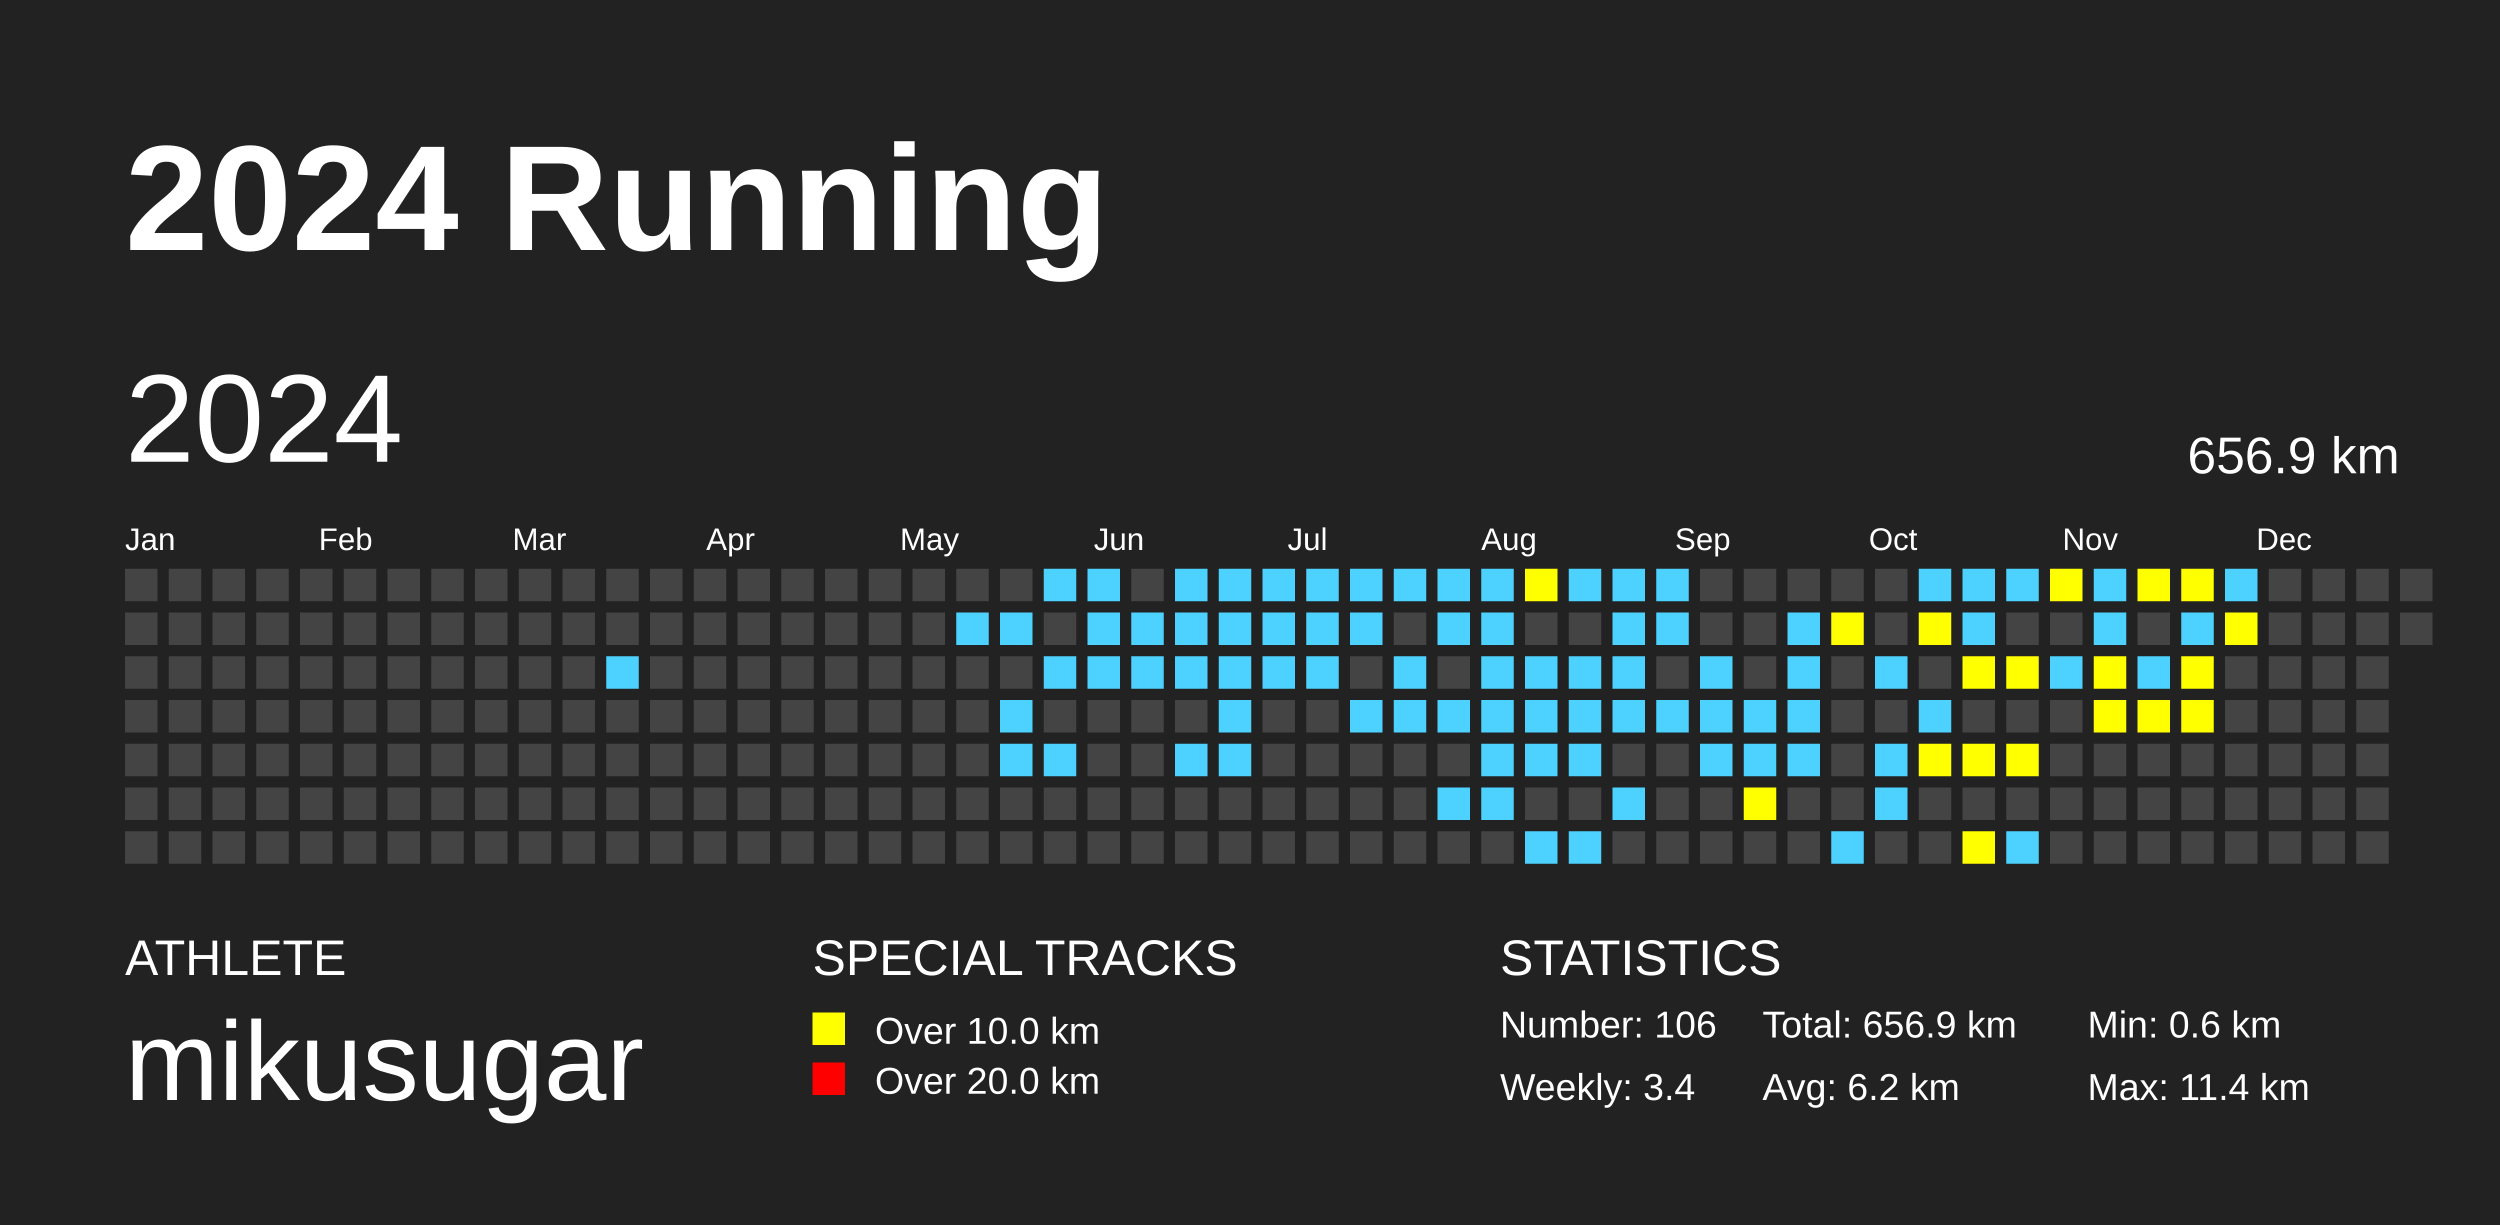
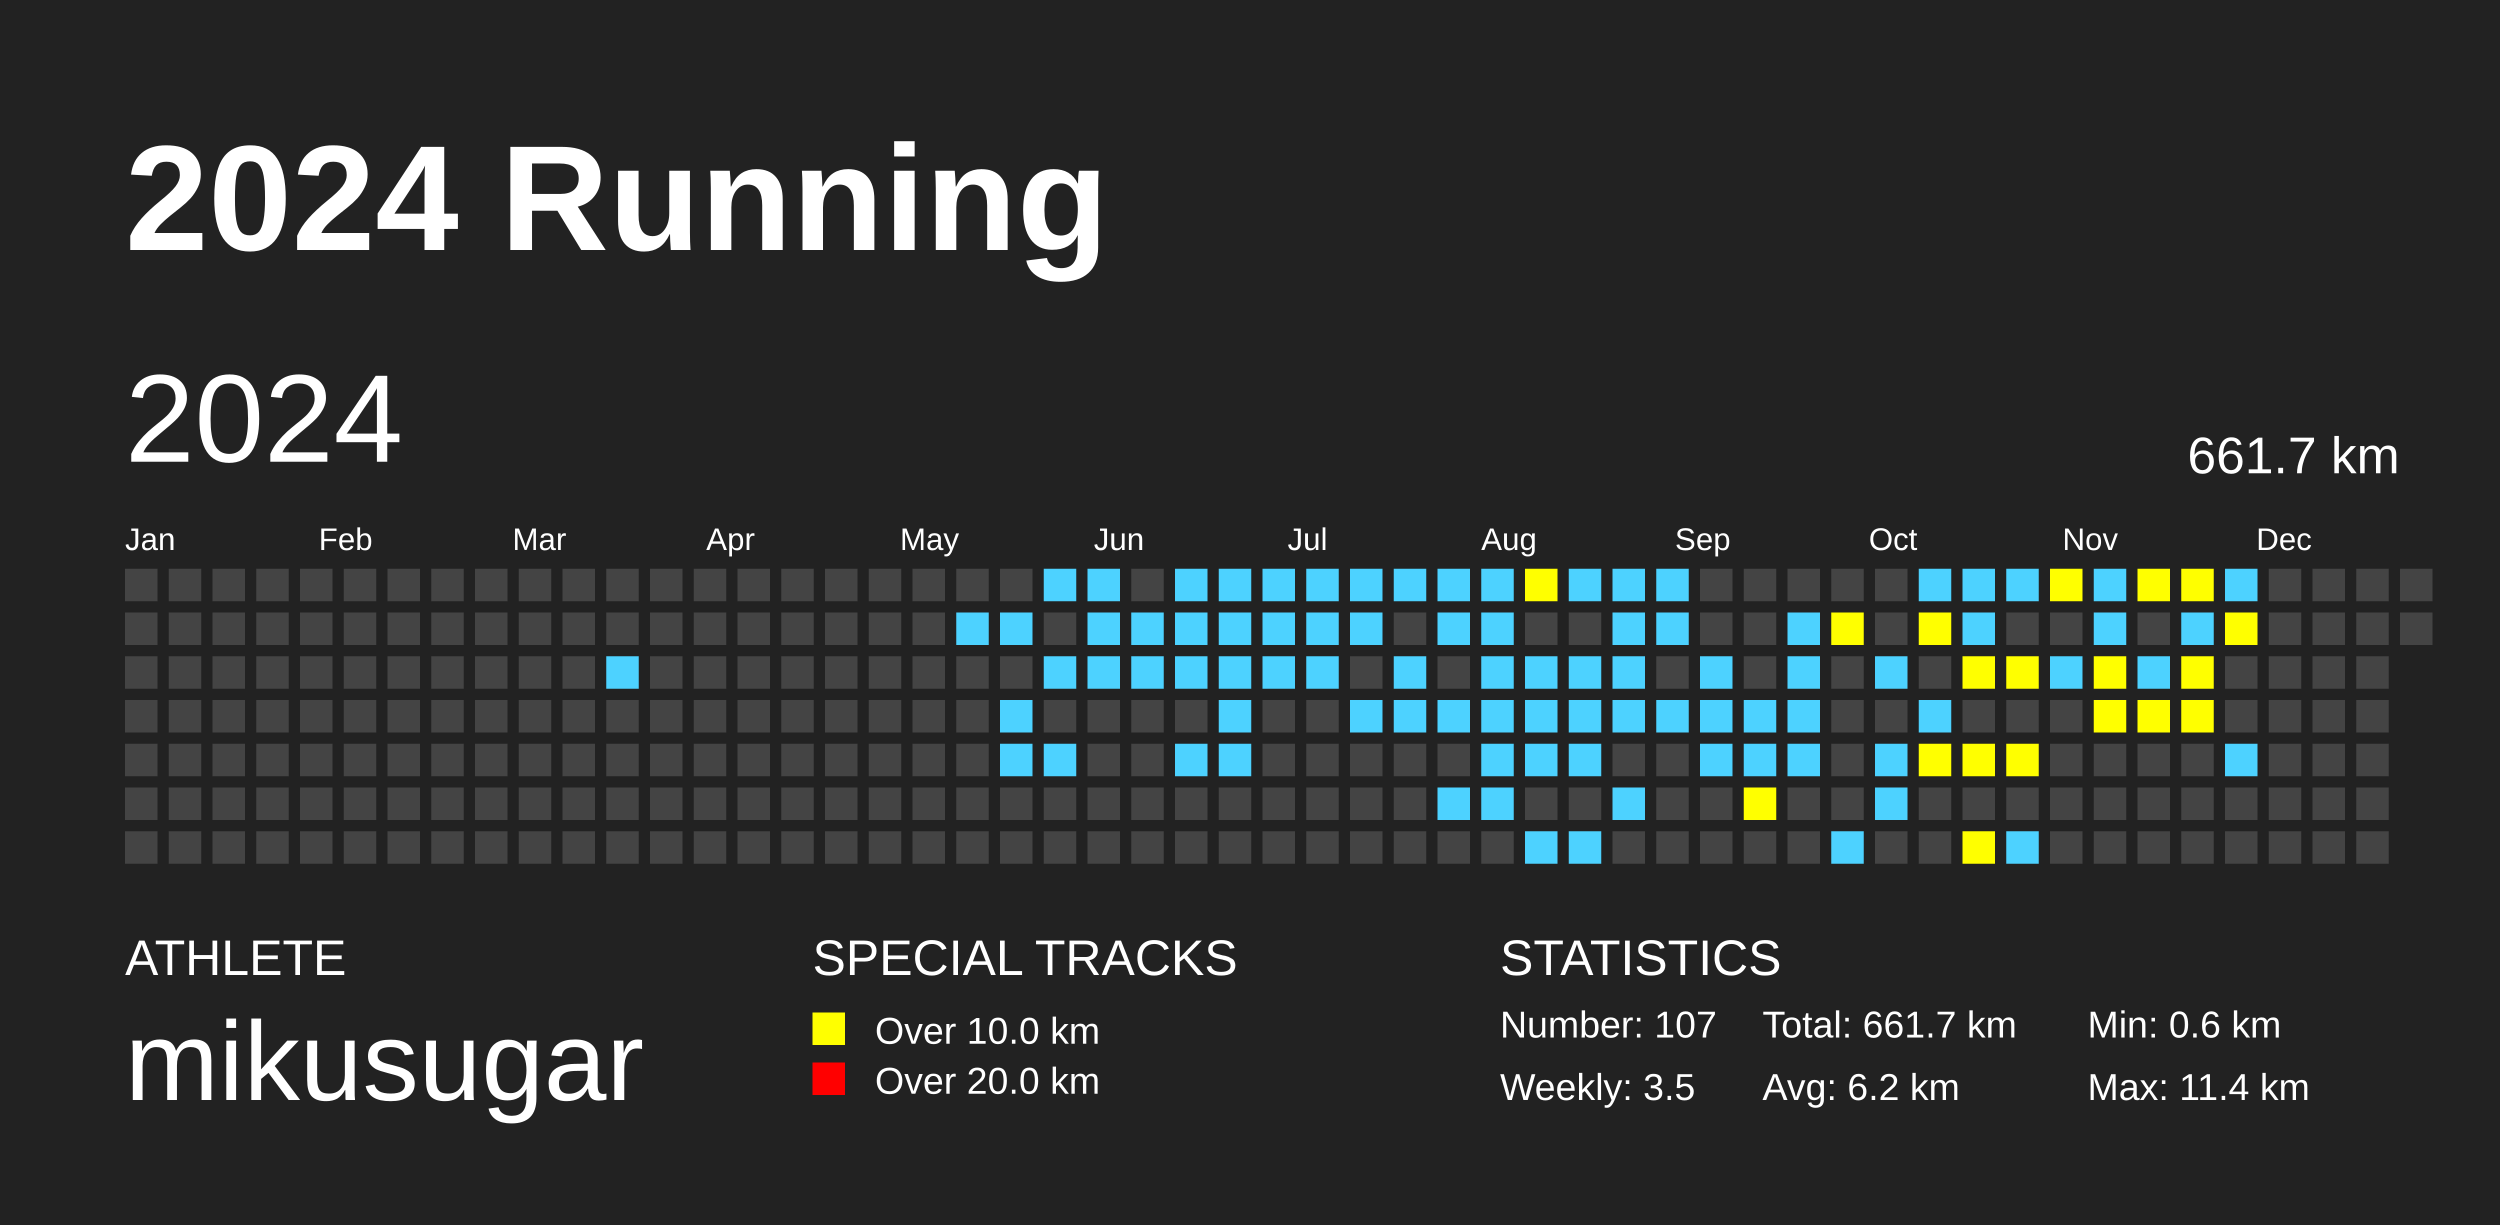
<svg xmlns="http://www.w3.org/2000/svg" baseProfile="full" height="98mm" version="1.1" viewBox="0,0,200,98" width="200mm">
  <defs />
  <rect fill="#222222" height="98" width="200" x="0" y="0" />
  <text fill="#FFFFFF" style="font-size:12px; font-family:Arial; font-weight:bold;" x="10" y="20">2024 Running</text>
  <text fill="#FFFFFF" style="font-size:4px; font-family:Arial" x="10" y="78">ATHLETE</text>
  <text fill="#FFFFFF" style="font-size:9px; font-family:Arial" x="10" y="88">mikusugar</text>
  <text fill="#FFFFFF" style="font-size:4px; font-family:Arial" x="65" y="78">SPECIAL TRACKS</text>
  <rect fill="yellow" height="2.6" width="2.6" x="65" y="81" />
  <text fill="#FFFFFF" style="font-size:3px; font-family:Arial" x="70" y="83.5">Over 10.0 km</text>
  <rect fill="red" height="2.6" width="2.6" x="65" y="85" />
  <text fill="#FFFFFF" style="font-size:3px; font-family:Arial" x="70" y="87.5">Over 20.0 km</text>
  <text fill="#FFFFFF" style="font-size:4px; font-family:Arial" x="120" y="78">STATISTICS</text>
-   <text fill="#FFFFFF" style="font-size:3px; font-family:Arial" x="120" y="83">Number: 106</text>
-   <text fill="#FFFFFF" style="font-size:3px; font-family:Arial" x="120" y="88">Weekly: 3.4</text>
-   <text fill="#FFFFFF" style="font-size:3px; font-family:Arial" x="141" y="83">Total: 656.9 km</text>
+   <text fill="#FFFFFF" style="font-size:3px; font-family:Arial" x="120" y="83">Number: 107</text>
+   <text fill="#FFFFFF" style="font-size:3px; font-family:Arial" x="120" y="88">Weekly: 3.5</text>
+   <text fill="#FFFFFF" style="font-size:3px; font-family:Arial" x="141" y="83">Total: 661.7 km</text>
  <text fill="#FFFFFF" style="font-size:3px; font-family:Arial" x="141" y="88">Avg: 6.2 km</text>
  <text fill="#FFFFFF" style="font-size:3px; font-family:Arial" x="167" y="83">Min: 0.6 km</text>
  <text fill="#FFFFFF" style="font-size:3px; font-family:Arial" x="167" y="88">Max: 11.4 km</text>
  <text dominant-baseline="hanging" fill="#FFFFFF" style="font-size:10.0px; font-family:Arial;" x="10" y="30">2024</text>
-   <text dominant-baseline="hanging" fill="#FFFFFF" style="font-size:4.125px; font-family:Arial;" x="175" y="35">656.9 km</text>
+   <text dominant-baseline="hanging" fill="#FFFFFF" style="font-size:4.125px; font-family:Arial;" x="175" y="35">661.7 km</text>
  <text fill="#FFFFFF" style="font-size:2.5px; font-family:Arial" x="10.0" y="44">Jan</text>
  <text fill="#FFFFFF" style="font-size:2.5px; font-family:Arial" x="25.5" y="44">Feb</text>
  <text fill="#FFFFFF" style="font-size:2.5px; font-family:Arial" x="41.0" y="44">Mar</text>
  <text fill="#FFFFFF" style="font-size:2.5px; font-family:Arial" x="56.5" y="44">Apr</text>
  <text fill="#FFFFFF" style="font-size:2.5px; font-family:Arial" x="72.0" y="44">May</text>
  <text fill="#FFFFFF" style="font-size:2.5px; font-family:Arial" x="87.5" y="44">Jun</text>
  <text fill="#FFFFFF" style="font-size:2.5px; font-family:Arial" x="103.0" y="44">Jul</text>
  <text fill="#FFFFFF" style="font-size:2.5px; font-family:Arial" x="118.5" y="44">Aug</text>
  <text fill="#FFFFFF" style="font-size:2.5px; font-family:Arial" x="134.0" y="44">Sep</text>
  <text fill="#FFFFFF" style="font-size:2.5px; font-family:Arial" x="149.5" y="44">Oct</text>
  <text fill="#FFFFFF" style="font-size:2.5px; font-family:Arial" x="165.0" y="44">Nov</text>
  <text fill="#FFFFFF" style="font-size:2.5px; font-family:Arial" x="180.5" y="44">Dec</text>
  <rect fill="#444444" height="2.6" width="2.6" x="10.0" y="45.5" />
  <rect fill="#444444" height="2.6" width="2.6" x="10.0" y="49.0" />
  <rect fill="#444444" height="2.6" width="2.6" x="10.0" y="52.5" />
  <rect fill="#444444" height="2.6" width="2.6" x="10.0" y="56.0" />
  <rect fill="#444444" height="2.6" width="2.6" x="10.0" y="59.5" />
  <rect fill="#444444" height="2.6" width="2.6" x="10.0" y="63.0" />
  <rect fill="#444444" height="2.6" width="2.6" x="10.0" y="66.5" />
  <rect fill="#444444" height="2.6" width="2.6" x="13.5" y="45.5" />
  <rect fill="#444444" height="2.6" width="2.6" x="13.5" y="49.0" />
  <rect fill="#444444" height="2.6" width="2.6" x="13.5" y="52.5" />
  <rect fill="#444444" height="2.6" width="2.6" x="13.5" y="56.0" />
  <rect fill="#444444" height="2.6" width="2.6" x="13.5" y="59.5" />
  <rect fill="#444444" height="2.6" width="2.6" x="13.5" y="63.0" />
  <rect fill="#444444" height="2.6" width="2.6" x="13.5" y="66.5" />
  <rect fill="#444444" height="2.6" width="2.6" x="17.0" y="45.5" />
  <rect fill="#444444" height="2.6" width="2.6" x="17.0" y="49.0" />
  <rect fill="#444444" height="2.6" width="2.6" x="17.0" y="52.5" />
  <rect fill="#444444" height="2.6" width="2.6" x="17.0" y="56.0" />
  <rect fill="#444444" height="2.6" width="2.6" x="17.0" y="59.5" />
  <rect fill="#444444" height="2.6" width="2.6" x="17.0" y="63.0" />
  <rect fill="#444444" height="2.6" width="2.6" x="17.0" y="66.5" />
  <rect fill="#444444" height="2.6" width="2.6" x="20.5" y="45.5" />
  <rect fill="#444444" height="2.6" width="2.6" x="20.5" y="49.0" />
  <rect fill="#444444" height="2.6" width="2.6" x="20.5" y="52.5" />
  <rect fill="#444444" height="2.6" width="2.6" x="20.5" y="56.0" />
  <rect fill="#444444" height="2.6" width="2.6" x="20.5" y="59.5" />
  <rect fill="#444444" height="2.6" width="2.6" x="20.5" y="63.0" />
  <rect fill="#444444" height="2.6" width="2.6" x="20.5" y="66.5" />
  <rect fill="#444444" height="2.6" width="2.6" x="24.0" y="45.5" />
  <rect fill="#444444" height="2.6" width="2.6" x="24.0" y="49.0" />
  <rect fill="#444444" height="2.6" width="2.6" x="24.0" y="52.5" />
  <rect fill="#444444" height="2.6" width="2.6" x="24.0" y="56.0" />
  <rect fill="#444444" height="2.6" width="2.6" x="24.0" y="59.5" />
  <rect fill="#444444" height="2.6" width="2.6" x="24.0" y="63.0" />
  <rect fill="#444444" height="2.6" width="2.6" x="24.0" y="66.5" />
  <rect fill="#444444" height="2.6" width="2.6" x="27.5" y="45.5" />
  <rect fill="#444444" height="2.6" width="2.6" x="27.5" y="49.0" />
  <rect fill="#444444" height="2.6" width="2.6" x="27.5" y="52.5" />
  <rect fill="#444444" height="2.6" width="2.6" x="27.5" y="56.0" />
  <rect fill="#444444" height="2.6" width="2.6" x="27.5" y="59.5" />
  <rect fill="#444444" height="2.6" width="2.6" x="27.5" y="63.0" />
  <rect fill="#444444" height="2.6" width="2.6" x="27.5" y="66.5" />
  <rect fill="#444444" height="2.6" width="2.6" x="31.0" y="45.5" />
  <rect fill="#444444" height="2.6" width="2.6" x="31.0" y="49.0" />
  <rect fill="#444444" height="2.6" width="2.6" x="31.0" y="52.5" />
  <rect fill="#444444" height="2.6" width="2.6" x="31.0" y="56.0" />
  <rect fill="#444444" height="2.6" width="2.6" x="31.0" y="59.5" />
  <rect fill="#444444" height="2.6" width="2.6" x="31.0" y="63.0" />
  <rect fill="#444444" height="2.6" width="2.6" x="31.0" y="66.5" />
  <rect fill="#444444" height="2.6" width="2.6" x="34.5" y="45.5" />
  <rect fill="#444444" height="2.6" width="2.6" x="34.5" y="49.0" />
  <rect fill="#444444" height="2.6" width="2.6" x="34.5" y="52.5" />
  <rect fill="#444444" height="2.6" width="2.6" x="34.5" y="56.0" />
  <rect fill="#444444" height="2.6" width="2.6" x="34.5" y="59.5" />
  <rect fill="#444444" height="2.6" width="2.6" x="34.5" y="63.0" />
  <rect fill="#444444" height="2.6" width="2.6" x="34.5" y="66.5" />
  <rect fill="#444444" height="2.6" width="2.6" x="38.0" y="45.5" />
  <rect fill="#444444" height="2.6" width="2.6" x="38.0" y="49.0" />
  <rect fill="#444444" height="2.6" width="2.6" x="38.0" y="52.5" />
  <rect fill="#444444" height="2.6" width="2.6" x="38.0" y="56.0" />
  <rect fill="#444444" height="2.6" width="2.6" x="38.0" y="59.5" />
  <rect fill="#444444" height="2.6" width="2.6" x="38.0" y="63.0" />
  <rect fill="#444444" height="2.6" width="2.6" x="38.0" y="66.5" />
  <rect fill="#444444" height="2.6" width="2.6" x="41.5" y="45.5" />
  <rect fill="#444444" height="2.6" width="2.6" x="41.5" y="49.0" />
  <rect fill="#444444" height="2.6" width="2.6" x="41.5" y="52.5" />
  <rect fill="#444444" height="2.6" width="2.6" x="41.5" y="56.0" />
  <rect fill="#444444" height="2.6" width="2.6" x="41.5" y="59.5" />
  <rect fill="#444444" height="2.6" width="2.6" x="41.5" y="63.0" />
  <rect fill="#444444" height="2.6" width="2.6" x="41.5" y="66.5" />
  <rect fill="#444444" height="2.6" width="2.6" x="45.0" y="45.5" />
  <rect fill="#444444" height="2.6" width="2.6" x="45.0" y="49.0" />
  <rect fill="#444444" height="2.6" width="2.6" x="45.0" y="52.5" />
  <rect fill="#444444" height="2.6" width="2.6" x="45.0" y="56.0" />
  <rect fill="#444444" height="2.6" width="2.6" x="45.0" y="59.5" />
  <rect fill="#444444" height="2.6" width="2.6" x="45.0" y="63.0" />
  <rect fill="#444444" height="2.6" width="2.6" x="45.0" y="66.5" />
  <rect fill="#444444" height="2.6" width="2.6" x="48.5" y="45.5" />
  <rect fill="#444444" height="2.6" width="2.6" x="48.5" y="49.0" />
  <rect fill="#4DD2FF" height="2.6" width="2.6" x="48.5" y="52.5" />
  <rect fill="#444444" height="2.6" width="2.6" x="48.5" y="56.0" />
  <rect fill="#444444" height="2.6" width="2.6" x="48.5" y="59.5" />
  <rect fill="#444444" height="2.6" width="2.6" x="48.5" y="63.0" />
  <rect fill="#444444" height="2.6" width="2.6" x="48.5" y="66.5" />
  <rect fill="#444444" height="2.6" width="2.6" x="52.0" y="45.5" />
  <rect fill="#444444" height="2.6" width="2.6" x="52.0" y="49.0" />
  <rect fill="#444444" height="2.6" width="2.6" x="52.0" y="52.5" />
  <rect fill="#444444" height="2.6" width="2.6" x="52.0" y="56.0" />
  <rect fill="#444444" height="2.6" width="2.6" x="52.0" y="59.5" />
  <rect fill="#444444" height="2.6" width="2.6" x="52.0" y="63.0" />
  <rect fill="#444444" height="2.6" width="2.6" x="52.0" y="66.5" />
  <rect fill="#444444" height="2.6" width="2.6" x="55.5" y="45.5" />
  <rect fill="#444444" height="2.6" width="2.6" x="55.5" y="49.0" />
  <rect fill="#444444" height="2.6" width="2.6" x="55.5" y="52.5" />
  <rect fill="#444444" height="2.6" width="2.6" x="55.5" y="56.0" />
  <rect fill="#444444" height="2.6" width="2.6" x="55.5" y="59.5" />
  <rect fill="#444444" height="2.6" width="2.6" x="55.5" y="63.0" />
  <rect fill="#444444" height="2.6" width="2.6" x="55.5" y="66.5" />
  <rect fill="#444444" height="2.6" width="2.6" x="59.0" y="45.5" />
  <rect fill="#444444" height="2.6" width="2.6" x="59.0" y="49.0" />
  <rect fill="#444444" height="2.6" width="2.6" x="59.0" y="52.5" />
  <rect fill="#444444" height="2.6" width="2.6" x="59.0" y="56.0" />
  <rect fill="#444444" height="2.6" width="2.6" x="59.0" y="59.5" />
  <rect fill="#444444" height="2.6" width="2.6" x="59.0" y="63.0" />
  <rect fill="#444444" height="2.6" width="2.6" x="59.0" y="66.5" />
  <rect fill="#444444" height="2.6" width="2.6" x="62.5" y="45.5" />
  <rect fill="#444444" height="2.6" width="2.6" x="62.5" y="49.0" />
  <rect fill="#444444" height="2.6" width="2.6" x="62.5" y="52.5" />
  <rect fill="#444444" height="2.6" width="2.6" x="62.5" y="56.0" />
  <rect fill="#444444" height="2.6" width="2.6" x="62.5" y="59.5" />
  <rect fill="#444444" height="2.6" width="2.6" x="62.5" y="63.0" />
  <rect fill="#444444" height="2.6" width="2.6" x="62.5" y="66.5" />
  <rect fill="#444444" height="2.6" width="2.6" x="66.0" y="45.5" />
  <rect fill="#444444" height="2.6" width="2.6" x="66.0" y="49.0" />
  <rect fill="#444444" height="2.6" width="2.6" x="66.0" y="52.5" />
  <rect fill="#444444" height="2.6" width="2.6" x="66.0" y="56.0" />
  <rect fill="#444444" height="2.6" width="2.6" x="66.0" y="59.5" />
  <rect fill="#444444" height="2.6" width="2.6" x="66.0" y="63.0" />
  <rect fill="#444444" height="2.6" width="2.6" x="66.0" y="66.5" />
  <rect fill="#444444" height="2.6" width="2.6" x="69.5" y="45.5" />
  <rect fill="#444444" height="2.6" width="2.6" x="69.5" y="49.0" />
  <rect fill="#444444" height="2.6" width="2.6" x="69.5" y="52.5" />
  <rect fill="#444444" height="2.6" width="2.6" x="69.5" y="56.0" />
  <rect fill="#444444" height="2.6" width="2.6" x="69.5" y="59.5" />
  <rect fill="#444444" height="2.6" width="2.6" x="69.5" y="63.0" />
  <rect fill="#444444" height="2.6" width="2.6" x="69.5" y="66.5" />
  <rect fill="#444444" height="2.6" width="2.6" x="73.0" y="45.5" />
  <rect fill="#444444" height="2.6" width="2.6" x="73.0" y="49.0" />
  <rect fill="#444444" height="2.6" width="2.6" x="73.0" y="52.5" />
  <rect fill="#444444" height="2.6" width="2.6" x="73.0" y="56.0" />
  <rect fill="#444444" height="2.6" width="2.6" x="73.0" y="59.5" />
  <rect fill="#444444" height="2.6" width="2.6" x="73.0" y="63.0" />
  <rect fill="#444444" height="2.6" width="2.6" x="73.0" y="66.5" />
  <rect fill="#444444" height="2.6" width="2.6" x="76.5" y="45.5" />
  <rect fill="#4DD2FF" height="2.6" width="2.6" x="76.5" y="49.0" />
  <rect fill="#444444" height="2.6" width="2.6" x="76.5" y="52.5" />
  <rect fill="#444444" height="2.6" width="2.6" x="76.5" y="56.0" />
  <rect fill="#444444" height="2.6" width="2.6" x="76.5" y="59.5" />
  <rect fill="#444444" height="2.6" width="2.6" x="76.5" y="63.0" />
  <rect fill="#444444" height="2.6" width="2.6" x="76.5" y="66.5" />
  <rect fill="#444444" height="2.6" width="2.6" x="80.0" y="45.5" />
  <rect fill="#4DD2FF" height="2.6" width="2.6" x="80.0" y="49.0" />
  <rect fill="#444444" height="2.6" width="2.6" x="80.0" y="52.5" />
  <rect fill="#4DD2FF" height="2.6" width="2.6" x="80.0" y="56.0" />
  <rect fill="#4DD2FF" height="2.6" width="2.6" x="80.0" y="59.5" />
  <rect fill="#444444" height="2.6" width="2.6" x="80.0" y="63.0" />
  <rect fill="#444444" height="2.6" width="2.6" x="80.0" y="66.5" />
  <rect fill="#4DD2FF" height="2.6" width="2.6" x="83.5" y="45.5" />
  <rect fill="#444444" height="2.6" width="2.6" x="83.5" y="49.0" />
  <rect fill="#4DD2FF" height="2.6" width="2.6" x="83.5" y="52.5" />
  <rect fill="#444444" height="2.6" width="2.6" x="83.5" y="56.0" />
  <rect fill="#4DD2FF" height="2.6" width="2.6" x="83.5" y="59.5" />
  <rect fill="#444444" height="2.6" width="2.6" x="83.5" y="63.0" />
  <rect fill="#444444" height="2.6" width="2.6" x="83.5" y="66.5" />
  <rect fill="#4DD2FF" height="2.6" width="2.6" x="87.0" y="45.5" />
  <rect fill="#4DD2FF" height="2.6" width="2.6" x="87.0" y="49.0" />
  <rect fill="#4DD2FF" height="2.6" width="2.6" x="87.0" y="52.5" />
  <rect fill="#444444" height="2.6" width="2.6" x="87.0" y="56.0" />
  <rect fill="#444444" height="2.6" width="2.6" x="87.0" y="59.5" />
  <rect fill="#444444" height="2.6" width="2.6" x="87.0" y="63.0" />
  <rect fill="#444444" height="2.6" width="2.6" x="87.0" y="66.5" />
  <rect fill="#444444" height="2.6" width="2.6" x="90.5" y="45.5" />
  <rect fill="#4DD2FF" height="2.6" width="2.6" x="90.5" y="49.0" />
  <rect fill="#4DD2FF" height="2.6" width="2.6" x="90.5" y="52.5" />
  <rect fill="#444444" height="2.6" width="2.6" x="90.5" y="56.0" />
  <rect fill="#444444" height="2.6" width="2.6" x="90.5" y="59.5" />
  <rect fill="#444444" height="2.6" width="2.6" x="90.5" y="63.0" />
  <rect fill="#444444" height="2.6" width="2.6" x="90.5" y="66.5" />
  <rect fill="#4DD2FF" height="2.6" width="2.6" x="94.0" y="45.5" />
  <rect fill="#4DD2FF" height="2.6" width="2.6" x="94.0" y="49.0" />
  <rect fill="#4DD2FF" height="2.6" width="2.6" x="94.0" y="52.5" />
  <rect fill="#444444" height="2.6" width="2.6" x="94.0" y="56.0" />
  <rect fill="#4DD2FF" height="2.6" width="2.6" x="94.0" y="59.5" />
  <rect fill="#444444" height="2.6" width="2.6" x="94.0" y="63.0" />
  <rect fill="#444444" height="2.6" width="2.6" x="94.0" y="66.5" />
  <rect fill="#4DD2FF" height="2.6" width="2.6" x="97.5" y="45.5" />
  <rect fill="#4DD2FF" height="2.6" width="2.6" x="97.5" y="49.0" />
  <rect fill="#4DD2FF" height="2.6" width="2.6" x="97.5" y="52.5" />
  <rect fill="#4DD2FF" height="2.6" width="2.6" x="97.5" y="56.0" />
  <rect fill="#4DD2FF" height="2.6" width="2.6" x="97.5" y="59.5" />
  <rect fill="#444444" height="2.6" width="2.6" x="97.5" y="63.0" />
  <rect fill="#444444" height="2.6" width="2.6" x="97.5" y="66.5" />
  <rect fill="#4DD2FF" height="2.6" width="2.6" x="101.0" y="45.5" />
  <rect fill="#4DD2FF" height="2.6" width="2.6" x="101.0" y="49.0" />
  <rect fill="#4DD2FF" height="2.6" width="2.6" x="101.0" y="52.5" />
  <rect fill="#444444" height="2.6" width="2.6" x="101.0" y="56.0" />
  <rect fill="#444444" height="2.6" width="2.6" x="101.0" y="59.5" />
  <rect fill="#444444" height="2.6" width="2.6" x="101.0" y="63.0" />
  <rect fill="#444444" height="2.6" width="2.6" x="101.0" y="66.5" />
  <rect fill="#4DD2FF" height="2.6" width="2.6" x="104.5" y="45.5" />
  <rect fill="#4DD2FF" height="2.6" width="2.6" x="104.5" y="49.0" />
  <rect fill="#4DD2FF" height="2.6" width="2.6" x="104.5" y="52.5" />
  <rect fill="#444444" height="2.6" width="2.6" x="104.5" y="56.0" />
  <rect fill="#444444" height="2.6" width="2.6" x="104.5" y="59.5" />
  <rect fill="#444444" height="2.6" width="2.6" x="104.5" y="63.0" />
  <rect fill="#444444" height="2.6" width="2.6" x="104.5" y="66.5" />
  <rect fill="#4DD2FF" height="2.6" width="2.6" x="108.0" y="45.5" />
  <rect fill="#4DD2FF" height="2.6" width="2.6" x="108.0" y="49.0" />
  <rect fill="#444444" height="2.6" width="2.6" x="108.0" y="52.5" />
  <rect fill="#4DD2FF" height="2.6" width="2.6" x="108.0" y="56.0" />
  <rect fill="#444444" height="2.6" width="2.6" x="108.0" y="59.5" />
  <rect fill="#444444" height="2.6" width="2.6" x="108.0" y="63.0" />
  <rect fill="#444444" height="2.6" width="2.6" x="108.0" y="66.5" />
  <rect fill="#4DD2FF" height="2.6" width="2.6" x="111.5" y="45.5" />
  <rect fill="#444444" height="2.6" width="2.6" x="111.5" y="49.0" />
  <rect fill="#4DD2FF" height="2.6" width="2.6" x="111.5" y="52.5" />
  <rect fill="#4DD2FF" height="2.6" width="2.6" x="111.5" y="56.0" />
  <rect fill="#444444" height="2.6" width="2.6" x="111.5" y="59.5" />
  <rect fill="#444444" height="2.6" width="2.6" x="111.5" y="63.0" />
  <rect fill="#444444" height="2.6" width="2.6" x="111.5" y="66.5" />
  <rect fill="#4DD2FF" height="2.6" width="2.6" x="115.0" y="45.5" />
  <rect fill="#4DD2FF" height="2.6" width="2.6" x="115.0" y="49.0" />
  <rect fill="#444444" height="2.6" width="2.6" x="115.0" y="52.5" />
  <rect fill="#4DD2FF" height="2.6" width="2.6" x="115.0" y="56.0" />
  <rect fill="#444444" height="2.6" width="2.6" x="115.0" y="59.5" />
  <rect fill="#4DD2FF" height="2.6" width="2.6" x="115.0" y="63.0" />
  <rect fill="#444444" height="2.6" width="2.6" x="115.0" y="66.5" />
  <rect fill="#4DD2FF" height="2.6" width="2.6" x="118.5" y="45.5" />
  <rect fill="#4DD2FF" height="2.6" width="2.6" x="118.5" y="49.0" />
  <rect fill="#4DD2FF" height="2.6" width="2.6" x="118.5" y="52.5" />
  <rect fill="#4DD2FF" height="2.6" width="2.6" x="118.5" y="56.0" />
  <rect fill="#4DD2FF" height="2.6" width="2.6" x="118.5" y="59.5" />
  <rect fill="#4DD2FF" height="2.6" width="2.6" x="118.5" y="63.0" />
  <rect fill="#444444" height="2.6" width="2.6" x="118.5" y="66.5" />
  <rect fill="yellow" height="2.6" width="2.6" x="122.0" y="45.5" />
  <rect fill="#444444" height="2.6" width="2.6" x="122.0" y="49.0" />
  <rect fill="#4DD2FF" height="2.6" width="2.6" x="122.0" y="52.5" />
  <rect fill="#4DD2FF" height="2.6" width="2.6" x="122.0" y="56.0" />
  <rect fill="#4DD2FF" height="2.6" width="2.6" x="122.0" y="59.5" />
  <rect fill="#444444" height="2.6" width="2.6" x="122.0" y="63.0" />
  <rect fill="#4DD2FF" height="2.6" width="2.6" x="122.0" y="66.5" />
  <rect fill="#4DD2FF" height="2.6" width="2.6" x="125.5" y="45.5" />
  <rect fill="#444444" height="2.6" width="2.6" x="125.5" y="49.0" />
  <rect fill="#4DD2FF" height="2.6" width="2.6" x="125.5" y="52.5" />
  <rect fill="#4DD2FF" height="2.6" width="2.6" x="125.5" y="56.0" />
  <rect fill="#4DD2FF" height="2.6" width="2.6" x="125.5" y="59.5" />
  <rect fill="#444444" height="2.6" width="2.6" x="125.5" y="63.0" />
  <rect fill="#4DD2FF" height="2.6" width="2.6" x="125.5" y="66.5" />
  <rect fill="#4DD2FF" height="2.6" width="2.6" x="129.0" y="45.5" />
  <rect fill="#4DD2FF" height="2.6" width="2.6" x="129.0" y="49.0" />
  <rect fill="#4DD2FF" height="2.6" width="2.6" x="129.0" y="52.5" />
  <rect fill="#4DD2FF" height="2.6" width="2.6" x="129.0" y="56.0" />
  <rect fill="#444444" height="2.6" width="2.6" x="129.0" y="59.5" />
  <rect fill="#4DD2FF" height="2.6" width="2.6" x="129.0" y="63.0" />
  <rect fill="#444444" height="2.6" width="2.6" x="129.0" y="66.5" />
  <rect fill="#4DD2FF" height="2.6" width="2.6" x="132.5" y="45.5" />
  <rect fill="#4DD2FF" height="2.6" width="2.6" x="132.5" y="49.0" />
  <rect fill="#444444" height="2.6" width="2.6" x="132.5" y="52.5" />
  <rect fill="#4DD2FF" height="2.6" width="2.6" x="132.5" y="56.0" />
  <rect fill="#444444" height="2.6" width="2.6" x="132.5" y="59.5" />
  <rect fill="#444444" height="2.6" width="2.6" x="132.5" y="63.0" />
  <rect fill="#444444" height="2.6" width="2.6" x="132.5" y="66.5" />
  <rect fill="#444444" height="2.6" width="2.6" x="136.0" y="45.5" />
  <rect fill="#444444" height="2.6" width="2.6" x="136.0" y="49.0" />
  <rect fill="#4DD2FF" height="2.6" width="2.6" x="136.0" y="52.5" />
  <rect fill="#4DD2FF" height="2.6" width="2.6" x="136.0" y="56.0" />
  <rect fill="#4DD2FF" height="2.6" width="2.6" x="136.0" y="59.5" />
  <rect fill="#444444" height="2.6" width="2.6" x="136.0" y="63.0" />
  <rect fill="#444444" height="2.6" width="2.6" x="136.0" y="66.5" />
  <rect fill="#444444" height="2.6" width="2.6" x="139.5" y="45.5" />
  <rect fill="#444444" height="2.6" width="2.6" x="139.5" y="49.0" />
  <rect fill="#444444" height="2.6" width="2.6" x="139.5" y="52.5" />
  <rect fill="#4DD2FF" height="2.6" width="2.6" x="139.5" y="56.0" />
  <rect fill="#4DD2FF" height="2.6" width="2.6" x="139.5" y="59.5" />
  <rect fill="yellow" height="2.6" width="2.6" x="139.5" y="63.0" />
  <rect fill="#444444" height="2.6" width="2.6" x="139.5" y="66.5" />
  <rect fill="#444444" height="2.6" width="2.6" x="143.0" y="45.5" />
  <rect fill="#4DD2FF" height="2.6" width="2.6" x="143.0" y="49.0" />
  <rect fill="#4DD2FF" height="2.6" width="2.6" x="143.0" y="52.5" />
  <rect fill="#4DD2FF" height="2.6" width="2.6" x="143.0" y="56.0" />
  <rect fill="#4DD2FF" height="2.6" width="2.6" x="143.0" y="59.5" />
  <rect fill="#444444" height="2.6" width="2.6" x="143.0" y="63.0" />
  <rect fill="#444444" height="2.6" width="2.6" x="143.0" y="66.5" />
  <rect fill="#444444" height="2.6" width="2.6" x="146.5" y="45.5" />
  <rect fill="yellow" height="2.6" width="2.6" x="146.5" y="49.0" />
  <rect fill="#444444" height="2.6" width="2.6" x="146.5" y="52.5" />
  <rect fill="#444444" height="2.6" width="2.6" x="146.5" y="56.0" />
  <rect fill="#444444" height="2.6" width="2.6" x="146.5" y="59.5" />
  <rect fill="#444444" height="2.6" width="2.6" x="146.5" y="63.0" />
  <rect fill="#4DD2FF" height="2.6" width="2.6" x="146.5" y="66.5" />
  <rect fill="#444444" height="2.6" width="2.6" x="150.0" y="45.5" />
  <rect fill="#444444" height="2.6" width="2.6" x="150.0" y="49.0" />
  <rect fill="#4DD2FF" height="2.6" width="2.6" x="150.0" y="52.5" />
  <rect fill="#444444" height="2.6" width="2.6" x="150.0" y="56.0" />
  <rect fill="#4DD2FF" height="2.6" width="2.6" x="150.0" y="59.5" />
  <rect fill="#4DD2FF" height="2.6" width="2.6" x="150.0" y="63.0" />
  <rect fill="#444444" height="2.6" width="2.6" x="150.0" y="66.5" />
  <rect fill="#4DD2FF" height="2.6" width="2.6" x="153.5" y="45.5" />
  <rect fill="yellow" height="2.6" width="2.6" x="153.5" y="49.0" />
  <rect fill="#444444" height="2.6" width="2.6" x="153.5" y="52.5" />
  <rect fill="#4DD2FF" height="2.6" width="2.6" x="153.5" y="56.0" />
  <rect fill="yellow" height="2.6" width="2.6" x="153.5" y="59.5" />
  <rect fill="#444444" height="2.6" width="2.6" x="153.5" y="63.0" />
  <rect fill="#444444" height="2.6" width="2.6" x="153.5" y="66.5" />
  <rect fill="#4DD2FF" height="2.6" width="2.6" x="157.0" y="45.5" />
  <rect fill="#4DD2FF" height="2.6" width="2.6" x="157.0" y="49.0" />
  <rect fill="yellow" height="2.6" width="2.6" x="157.0" y="52.5" />
  <rect fill="#444444" height="2.6" width="2.6" x="157.0" y="56.0" />
  <rect fill="yellow" height="2.6" width="2.6" x="157.0" y="59.5" />
  <rect fill="#444444" height="2.6" width="2.6" x="157.0" y="63.0" />
  <rect fill="yellow" height="2.6" width="2.6" x="157.0" y="66.5" />
  <rect fill="#4DD2FF" height="2.6" width="2.6" x="160.5" y="45.5" />
  <rect fill="#444444" height="2.6" width="2.6" x="160.5" y="49.0" />
  <rect fill="yellow" height="2.6" width="2.6" x="160.5" y="52.5" />
  <rect fill="#444444" height="2.6" width="2.6" x="160.5" y="56.0" />
  <rect fill="yellow" height="2.6" width="2.6" x="160.5" y="59.5" />
  <rect fill="#444444" height="2.6" width="2.6" x="160.5" y="63.0" />
  <rect fill="#4DD2FF" height="2.6" width="2.6" x="160.5" y="66.5" />
  <rect fill="yellow" height="2.6" width="2.6" x="164.0" y="45.5" />
  <rect fill="#444444" height="2.6" width="2.6" x="164.0" y="49.0" />
  <rect fill="#4DD2FF" height="2.6" width="2.6" x="164.0" y="52.5" />
  <rect fill="#444444" height="2.6" width="2.6" x="164.0" y="56.0" />
  <rect fill="#444444" height="2.6" width="2.6" x="164.0" y="59.5" />
  <rect fill="#444444" height="2.6" width="2.6" x="164.0" y="63.0" />
  <rect fill="#444444" height="2.6" width="2.6" x="164.0" y="66.5" />
  <rect fill="#4DD2FF" height="2.6" width="2.6" x="167.5" y="45.5" />
  <rect fill="#4DD2FF" height="2.6" width="2.6" x="167.5" y="49.0" />
  <rect fill="yellow" height="2.6" width="2.6" x="167.5" y="52.5" />
  <rect fill="yellow" height="2.6" width="2.6" x="167.5" y="56.0" />
  <rect fill="#444444" height="2.6" width="2.6" x="167.5" y="59.5" />
  <rect fill="#444444" height="2.6" width="2.6" x="167.5" y="63.0" />
  <rect fill="#444444" height="2.6" width="2.6" x="167.5" y="66.5" />
  <rect fill="yellow" height="2.6" width="2.6" x="171.0" y="45.5" />
  <rect fill="#444444" height="2.6" width="2.6" x="171.0" y="49.0" />
  <rect fill="#4DD2FF" height="2.6" width="2.6" x="171.0" y="52.5" />
  <rect fill="yellow" height="2.6" width="2.6" x="171.0" y="56.0" />
  <rect fill="#444444" height="2.6" width="2.6" x="171.0" y="59.5" />
  <rect fill="#444444" height="2.6" width="2.6" x="171.0" y="63.0" />
  <rect fill="#444444" height="2.6" width="2.6" x="171.0" y="66.5" />
  <rect fill="yellow" height="2.6" width="2.6" x="174.5" y="45.5" />
  <rect fill="#4DD2FF" height="2.6" width="2.6" x="174.5" y="49.0" />
  <rect fill="yellow" height="2.6" width="2.6" x="174.5" y="52.5" />
  <rect fill="yellow" height="2.6" width="2.6" x="174.5" y="56.0" />
  <rect fill="#444444" height="2.6" width="2.6" x="174.5" y="59.5" />
  <rect fill="#444444" height="2.6" width="2.6" x="174.5" y="63.0" />
  <rect fill="#444444" height="2.6" width="2.6" x="174.5" y="66.5" />
  <rect fill="#4DD2FF" height="2.6" width="2.6" x="178.0" y="45.5" />
  <rect fill="yellow" height="2.6" width="2.6" x="178.0" y="49.0" />
  <rect fill="#444444" height="2.6" width="2.6" x="178.0" y="52.5" />
  <rect fill="#444444" height="2.6" width="2.6" x="178.0" y="56.0" />
-   <rect fill="#444444" height="2.6" width="2.6" x="178.0" y="59.5" />
+   <rect fill="#4DD2FF" height="2.6" width="2.6" x="178.0" y="59.5" />
  <rect fill="#444444" height="2.6" width="2.6" x="178.0" y="63.0" />
  <rect fill="#444444" height="2.6" width="2.6" x="178.0" y="66.5" />
  <rect fill="#444444" height="2.6" width="2.6" x="181.5" y="45.5" />
  <rect fill="#444444" height="2.6" width="2.6" x="181.5" y="49.0" />
  <rect fill="#444444" height="2.6" width="2.6" x="181.5" y="52.5" />
  <rect fill="#444444" height="2.6" width="2.6" x="181.5" y="56.0" />
  <rect fill="#444444" height="2.6" width="2.6" x="181.5" y="59.5" />
  <rect fill="#444444" height="2.6" width="2.6" x="181.5" y="63.0" />
  <rect fill="#444444" height="2.6" width="2.6" x="181.5" y="66.5" />
  <rect fill="#444444" height="2.6" width="2.6" x="185.0" y="45.5" />
  <rect fill="#444444" height="2.6" width="2.6" x="185.0" y="49.0" />
  <rect fill="#444444" height="2.6" width="2.6" x="185.0" y="52.5" />
  <rect fill="#444444" height="2.6" width="2.6" x="185.0" y="56.0" />
  <rect fill="#444444" height="2.6" width="2.6" x="185.0" y="59.5" />
  <rect fill="#444444" height="2.6" width="2.6" x="185.0" y="63.0" />
  <rect fill="#444444" height="2.6" width="2.6" x="185.0" y="66.5" />
  <rect fill="#444444" height="2.6" width="2.6" x="188.5" y="45.5" />
  <rect fill="#444444" height="2.6" width="2.6" x="188.5" y="49.0" />
  <rect fill="#444444" height="2.6" width="2.6" x="188.5" y="52.5" />
  <rect fill="#444444" height="2.6" width="2.6" x="188.5" y="56.0" />
  <rect fill="#444444" height="2.6" width="2.6" x="188.5" y="59.5" />
  <rect fill="#444444" height="2.6" width="2.6" x="188.5" y="63.0" />
  <rect fill="#444444" height="2.6" width="2.6" x="188.5" y="66.5" />
  <rect fill="#444444" height="2.6" width="2.6" x="192.0" y="45.5" />
  <rect fill="#444444" height="2.6" width="2.6" x="192.0" y="49.0" />
</svg>
